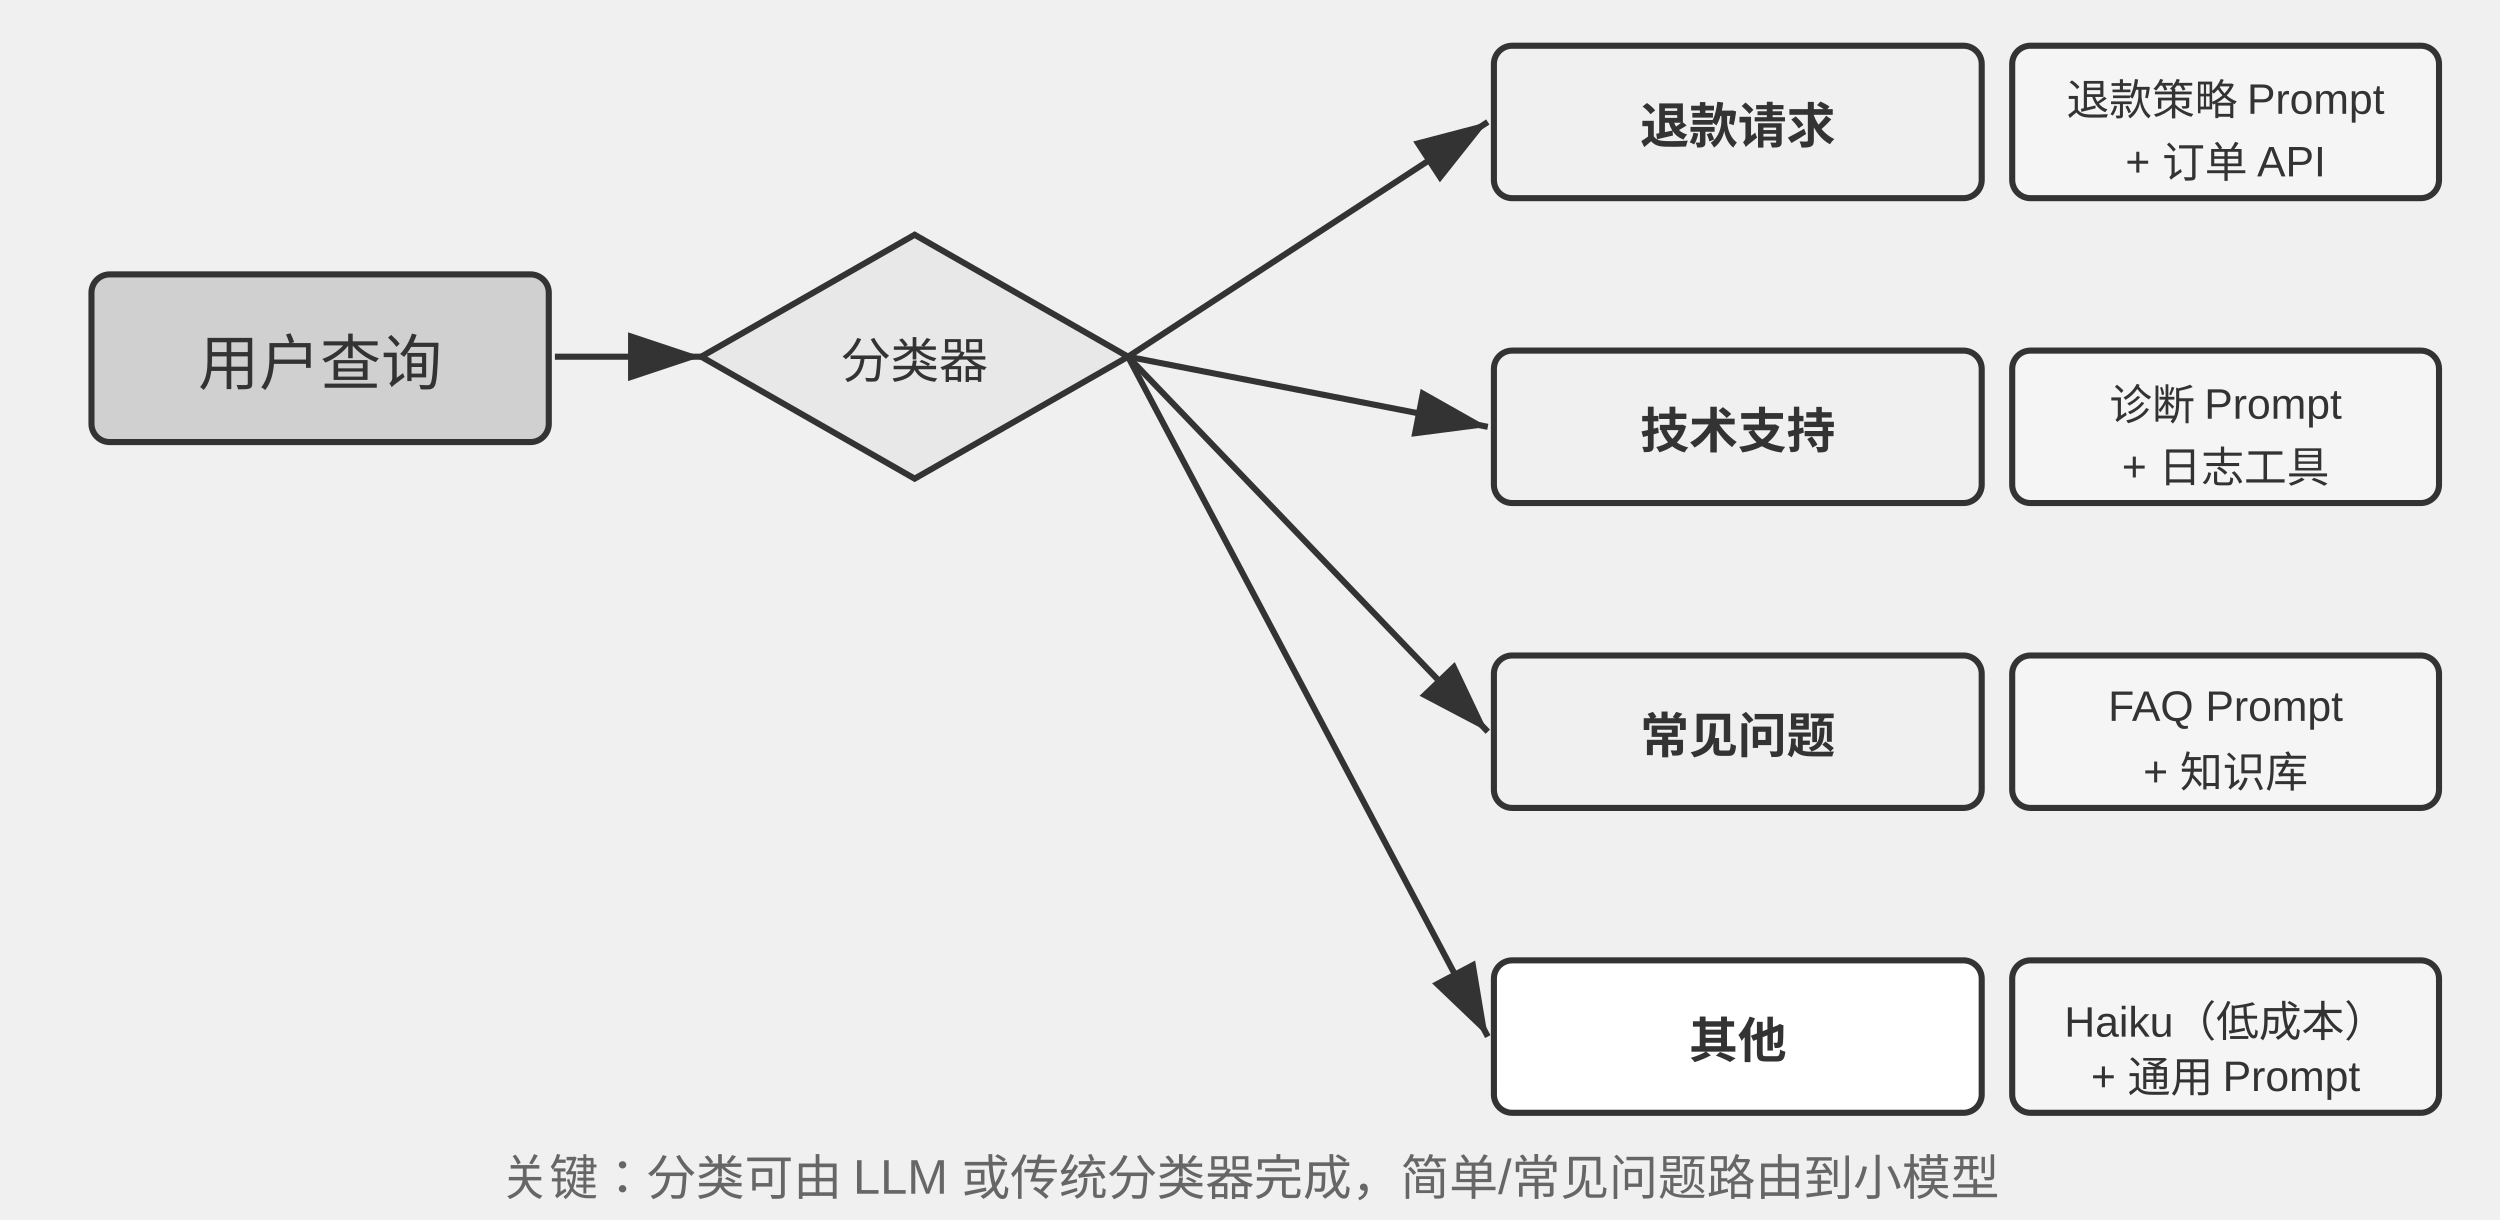
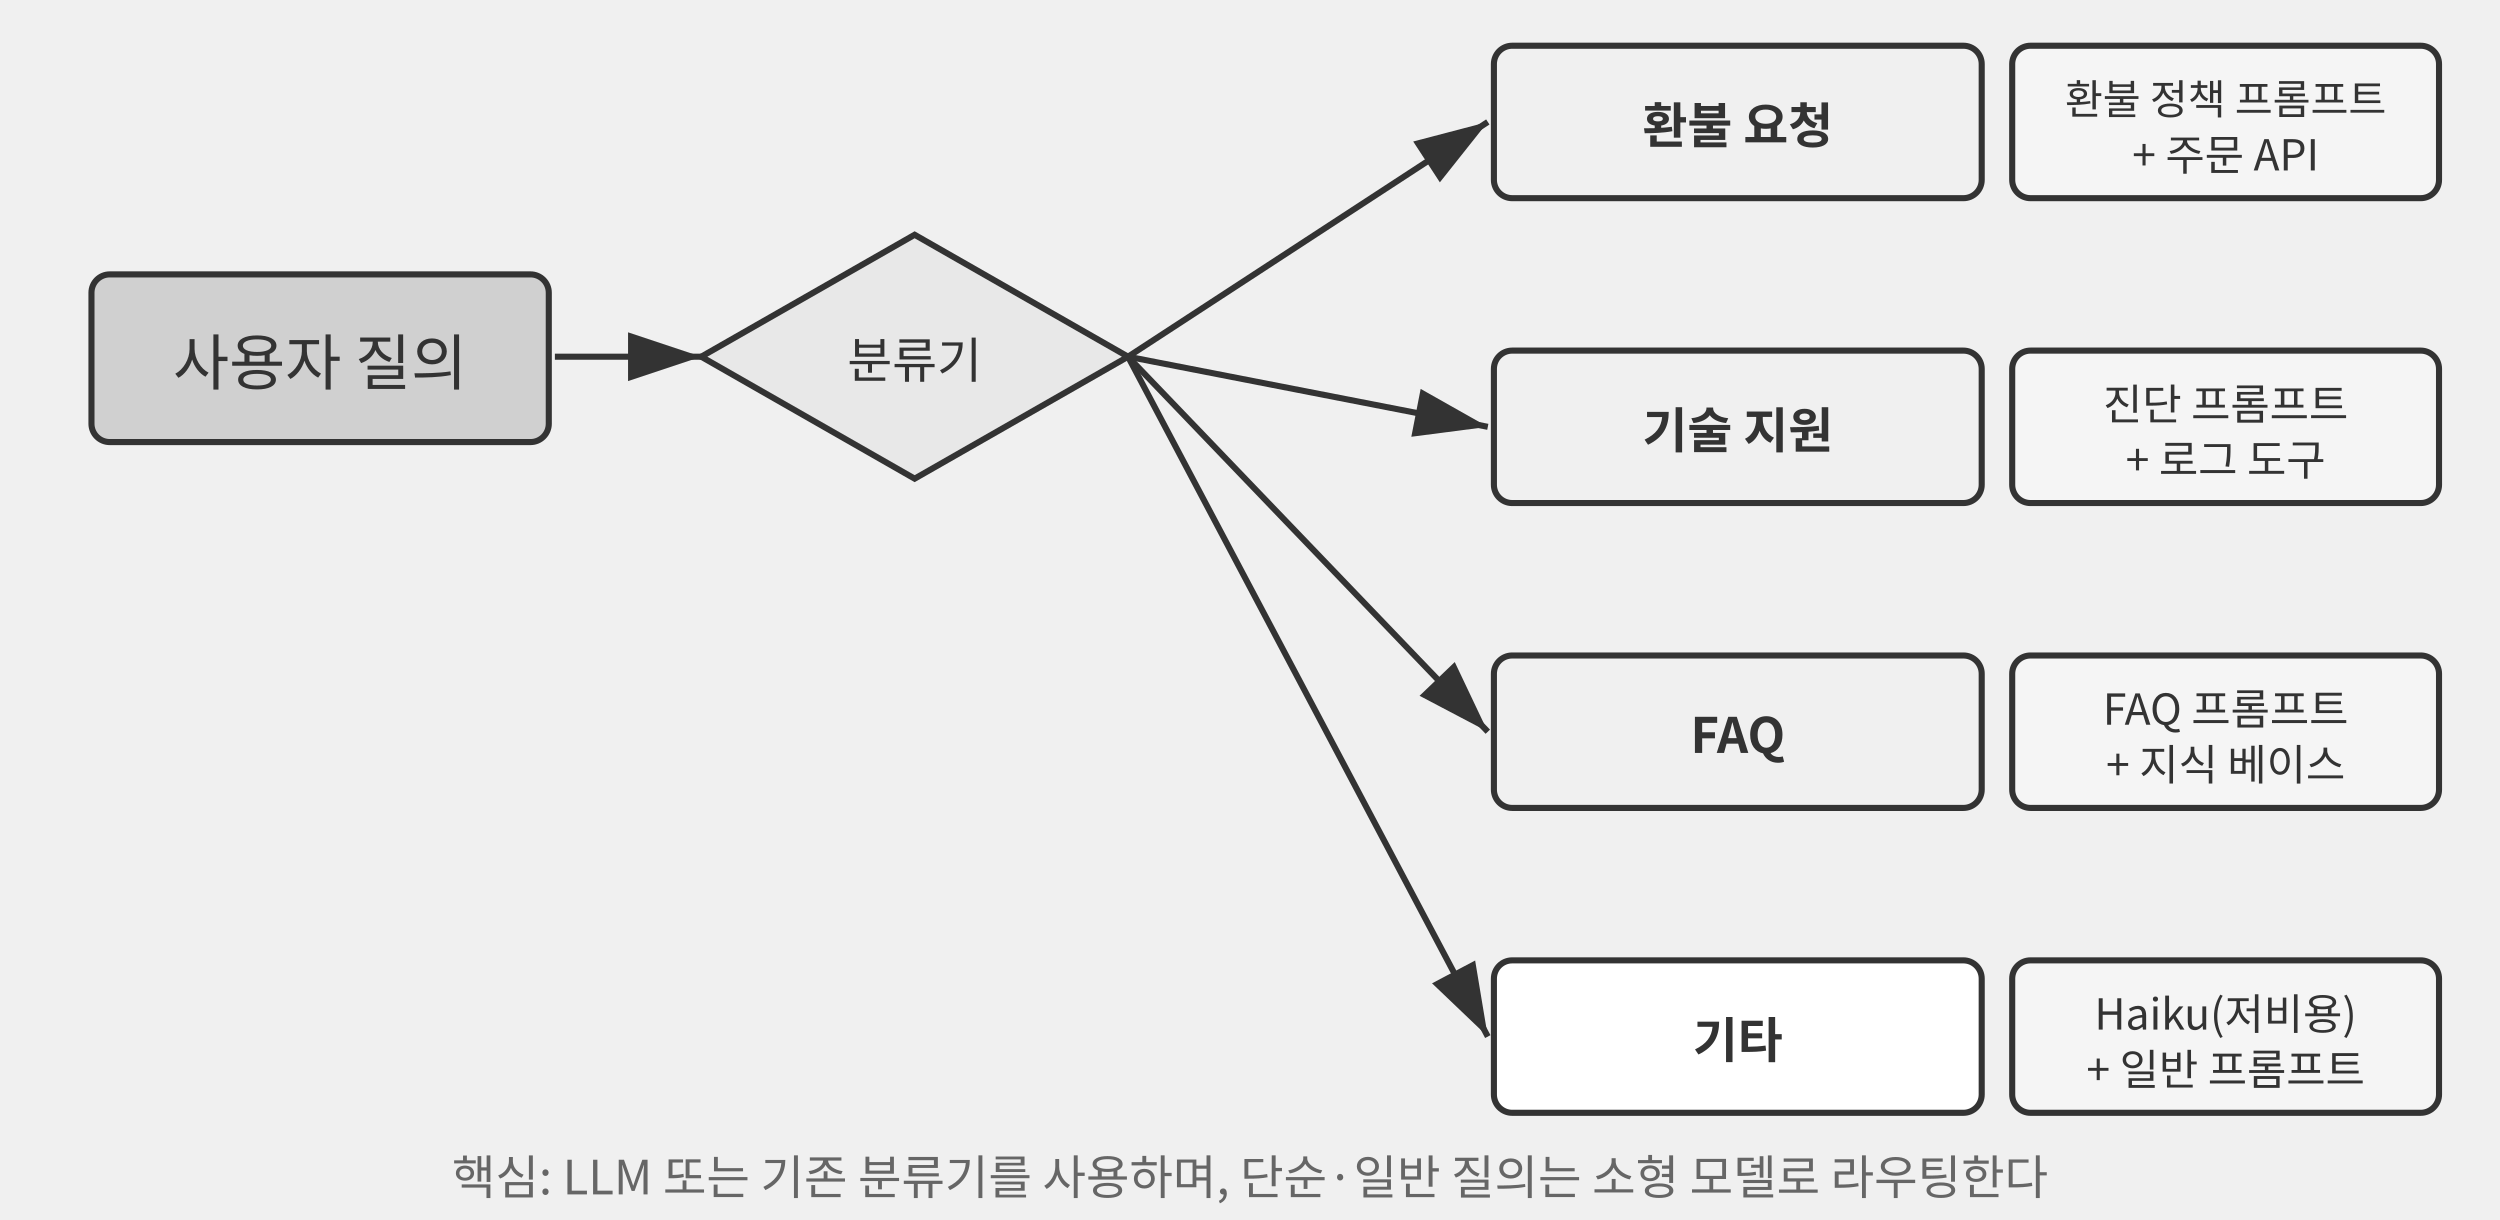
<svg xmlns="http://www.w3.org/2000/svg" viewBox="0 40 820 400" width="820" height="400" style="background:#ffffff">
  <defs>
    <marker id="ah" markerWidth="12" markerHeight="8" refX="12" refY="4" orient="auto">
      <polygon points="0 0, 12 4, 0 8" fill="#333333" />
    </marker>
    <marker id="ah-light" markerWidth="12" markerHeight="8" refX="12" refY="4" orient="auto">
      <polygon points="0 0, 12 4, 0 8" fill="#999999" />
    </marker>
  </defs>
  <rect x="30" y="130" width="150" height="55" rx="6" fill="#d0d0d0" stroke="#333333" stroke-width="2" />
-   <text x="105.0" y="157.5" font-family="Arial, 'Helvetica Neue', Helvetica, 'PingFang SC', 'Microsoft YaHei', sans-serif" font-size="20" fill="#333333" text-anchor="middle" dominant-baseline="central" font-weight="normal">用户查询</text>
+   <text x="105.0" y="157.5" font-family="'Noto Sans KR', 'Noto Sans CJK KR', 'Apple SD Gothic Neo', Arial, sans-serif" font-size="20" fill="#333333" text-anchor="middle" dominant-baseline="central" font-weight="normal">사용자 질의</text>
  <polygon points="300,117.0 370.0,157 300,197.0 230.0,157" fill="#e8e8e8" stroke="#333333" stroke-width="2" />
-   <text x="300" y="157" font-family="Arial, 'Helvetica Neue', Helvetica, 'PingFang SC', 'Microsoft YaHei', sans-serif" font-size="16" fill="#333333" text-anchor="middle" dominant-baseline="central">分类器</text>
+   <text x="300" y="157" font-family="'Noto Sans KR', 'Noto Sans CJK KR', 'Apple SD Gothic Neo', Arial, sans-serif" font-size="16" fill="#333333" text-anchor="middle" dominant-baseline="central">분류기</text>
  <line x1="182" y1="157" x2="230" y2="157" stroke="#333333" stroke-width="2" marker-end="url(#ah)" />
  <rect x="490" y="55" width="160" height="50" rx="6" fill="#f0f0f0" stroke="#333333" stroke-width="2" />
-   <text x="570.0" y="80.0" font-family="Arial, 'Helvetica Neue', Helvetica, 'PingFang SC', 'Microsoft YaHei', sans-serif" font-size="16" fill="#333333" text-anchor="middle" dominant-baseline="central" font-weight="bold">退款请求</text>
+   <text x="570.0" y="80.0" font-family="'Noto Sans KR', 'Noto Sans CJK KR', 'Apple SD Gothic Neo', Arial, sans-serif" font-size="16" fill="#333333" text-anchor="middle" dominant-baseline="central" font-weight="bold">환불 요청</text>
  <rect x="660" y="55" width="140" height="50" rx="6" fill="#f5f5f5" stroke="#333333" stroke-width="2" />
-   <text x="730.0" y="71.6" font-family="Arial, 'Helvetica Neue', Helvetica, 'PingFang SC', 'Microsoft YaHei', sans-serif" font-size="14" fill="#333333" text-anchor="middle" dominant-baseline="central" font-weight="normal">退款策略 Prompt</text>
-   <text x="730.0" y="89.8" font-family="Arial, 'Helvetica Neue', Helvetica, 'PingFang SC', 'Microsoft YaHei', sans-serif" font-size="14" fill="#333333" text-anchor="middle" dominant-baseline="central" font-weight="normal">+ 订单 API</text>
+   <text x="730.0" y="71.6" font-family="'Noto Sans KR', 'Noto Sans CJK KR', 'Apple SD Gothic Neo', Arial, sans-serif" font-size="13.5" fill="#333333" text-anchor="middle" dominant-baseline="central" font-weight="normal">환불 정책 프롬프트</text>
+   <text x="730.0" y="89.8" font-family="'Noto Sans KR', 'Noto Sans CJK KR', 'Apple SD Gothic Neo', Arial, sans-serif" font-size="14" fill="#333333" text-anchor="middle" dominant-baseline="central" font-weight="normal">+ 주문 API</text>
  <line x1="370" y1="157" x2="488" y2="80" stroke="#333333" stroke-width="2" marker-end="url(#ah)" />
  <rect x="490" y="155" width="160" height="50" rx="6" fill="#f0f0f0" stroke="#333333" stroke-width="2" />
-   <text x="570.0" y="180.0" font-family="Arial, 'Helvetica Neue', Helvetica, 'PingFang SC', 'Microsoft YaHei', sans-serif" font-size="16" fill="#333333" text-anchor="middle" dominant-baseline="central" font-weight="bold">技术支持</text>
+   <text x="570.0" y="180.0" font-family="'Noto Sans KR', 'Noto Sans CJK KR', 'Apple SD Gothic Neo', Arial, sans-serif" font-size="16" fill="#333333" text-anchor="middle" dominant-baseline="central" font-weight="bold">기술 지원</text>
  <rect x="660" y="155" width="140" height="50" rx="6" fill="#f5f5f5" stroke="#333333" stroke-width="2" />
-   <text x="730.0" y="171.6" font-family="Arial, 'Helvetica Neue', Helvetica, 'PingFang SC', 'Microsoft YaHei', sans-serif" font-size="14" fill="#333333" text-anchor="middle" dominant-baseline="central" font-weight="normal">诊断 Prompt</text>
-   <text x="730.0" y="189.8" font-family="Arial, 'Helvetica Neue', Helvetica, 'PingFang SC', 'Microsoft YaHei', sans-serif" font-size="14" fill="#333333" text-anchor="middle" dominant-baseline="central" font-weight="normal">+ 日志工具</text>
+   <text x="730.0" y="171.6" font-family="'Noto Sans KR', 'Noto Sans CJK KR', 'Apple SD Gothic Neo', Arial, sans-serif" font-size="14" fill="#333333" text-anchor="middle" dominant-baseline="central" font-weight="normal">진단 프롬프트</text>
+   <text x="730.0" y="189.8" font-family="'Noto Sans KR', 'Noto Sans CJK KR', 'Apple SD Gothic Neo', Arial, sans-serif" font-size="14" fill="#333333" text-anchor="middle" dominant-baseline="central" font-weight="normal">+ 로그 도구</text>
  <line x1="370" y1="157" x2="488" y2="180" stroke="#333333" stroke-width="2" marker-end="url(#ah)" />
  <rect x="490" y="255" width="160" height="50" rx="6" fill="#f0f0f0" stroke="#333333" stroke-width="2" />
-   <text x="570.0" y="280.0" font-family="Arial, 'Helvetica Neue', Helvetica, 'PingFang SC', 'Microsoft YaHei', sans-serif" font-size="16" fill="#333333" text-anchor="middle" dominant-baseline="central" font-weight="bold">常见问题</text>
+   <text x="570.0" y="280.0" font-family="'Noto Sans KR', 'Noto Sans CJK KR', 'Apple SD Gothic Neo', Arial, sans-serif" font-size="16" fill="#333333" text-anchor="middle" dominant-baseline="central" font-weight="bold">FAQ</text>
  <rect x="660" y="255" width="140" height="50" rx="6" fill="#f5f5f5" stroke="#333333" stroke-width="2" />
-   <text x="730.0" y="271.6" font-family="Arial, 'Helvetica Neue', Helvetica, 'PingFang SC', 'Microsoft YaHei', sans-serif" font-size="14" fill="#333333" text-anchor="middle" dominant-baseline="central" font-weight="normal">FAQ Prompt</text>
-   <text x="730.0" y="289.8" font-family="Arial, 'Helvetica Neue', Helvetica, 'PingFang SC', 'Microsoft YaHei', sans-serif" font-size="14" fill="#333333" text-anchor="middle" dominant-baseline="central" font-weight="normal">+ 知识库</text>
+   <text x="730.0" y="271.6" font-family="'Noto Sans KR', 'Noto Sans CJK KR', 'Apple SD Gothic Neo', Arial, sans-serif" font-size="14" fill="#333333" text-anchor="middle" dominant-baseline="central" font-weight="normal">FAQ 프롬프트</text>
+   <text x="730.0" y="289.8" font-family="'Noto Sans KR', 'Noto Sans CJK KR', 'Apple SD Gothic Neo', Arial, sans-serif" font-size="14" fill="#333333" text-anchor="middle" dominant-baseline="central" font-weight="normal">+ 지식 베이스</text>
  <line x1="370" y1="157" x2="488" y2="280" stroke="#333333" stroke-width="2" marker-end="url(#ah)" />
  <rect x="490" y="355" width="160" height="50" rx="6" fill="#ffffff" stroke="#333333" stroke-width="2" />
-   <text x="570.0" y="380.0" font-family="Arial, 'Helvetica Neue', Helvetica, 'PingFang SC', 'Microsoft YaHei', sans-serif" font-size="16" fill="#333333" text-anchor="middle" dominant-baseline="central" font-weight="bold">其他</text>
+   <text x="570.0" y="380.0" font-family="'Noto Sans KR', 'Noto Sans CJK KR', 'Apple SD Gothic Neo', Arial, sans-serif" font-size="16" fill="#333333" text-anchor="middle" dominant-baseline="central" font-weight="bold">기타</text>
  <rect x="660" y="355" width="140" height="50" rx="6" fill="#f5f5f5" stroke="#333333" stroke-width="2" />
-   <text x="730.0" y="371.6" font-family="Arial, 'Helvetica Neue', Helvetica, 'PingFang SC', 'Microsoft YaHei', sans-serif" font-size="14" fill="#333333" text-anchor="middle" dominant-baseline="central" font-weight="normal">Haiku（低成本）</text>
-   <text x="730.0" y="389.8" font-family="Arial, 'Helvetica Neue', Helvetica, 'PingFang SC', 'Microsoft YaHei', sans-serif" font-size="14" fill="#333333" text-anchor="middle" dominant-baseline="central" font-weight="normal">+ 通用 Prompt</text>
+   <text x="730.0" y="371.6" font-family="'Noto Sans KR', 'Noto Sans CJK KR', 'Apple SD Gothic Neo', Arial, sans-serif" font-size="14" fill="#333333" text-anchor="middle" dominant-baseline="central" font-weight="normal">Haiku(저비용)</text>
+   <text x="730.0" y="389.8" font-family="'Noto Sans KR', 'Noto Sans CJK KR', 'Apple SD Gothic Neo', Arial, sans-serif" font-size="14" fill="#333333" text-anchor="middle" dominant-baseline="central" font-weight="normal">+ 일반 프롬프트</text>
  <line x1="370" y1="157" x2="488" y2="380" stroke="#333333" stroke-width="2" marker-end="url(#ah)" />
-   <text x="410" y="425" font-family="Arial, 'Helvetica Neue', Helvetica, 'PingFang SC', 'Microsoft YaHei', sans-serif" font-size="16" fill="#666666" text-anchor="middle" dominant-baseline="central" font-weight="normal">关键：分类可由 LLM 或传统分类器完成，简单/常见问题路由到小模型</text>
+   <text x="410" y="425" font-family="'Noto Sans KR', 'Noto Sans CJK KR', 'Apple SD Gothic Neo', Arial, sans-serif" font-size="15.5" fill="#666666" text-anchor="middle" dominant-baseline="central" font-weight="normal">핵심: LLM 또는 기존 분류기를 사용하며, 단순·일반 질의는 소형 모델로 라우팅한다</text>
</svg>
